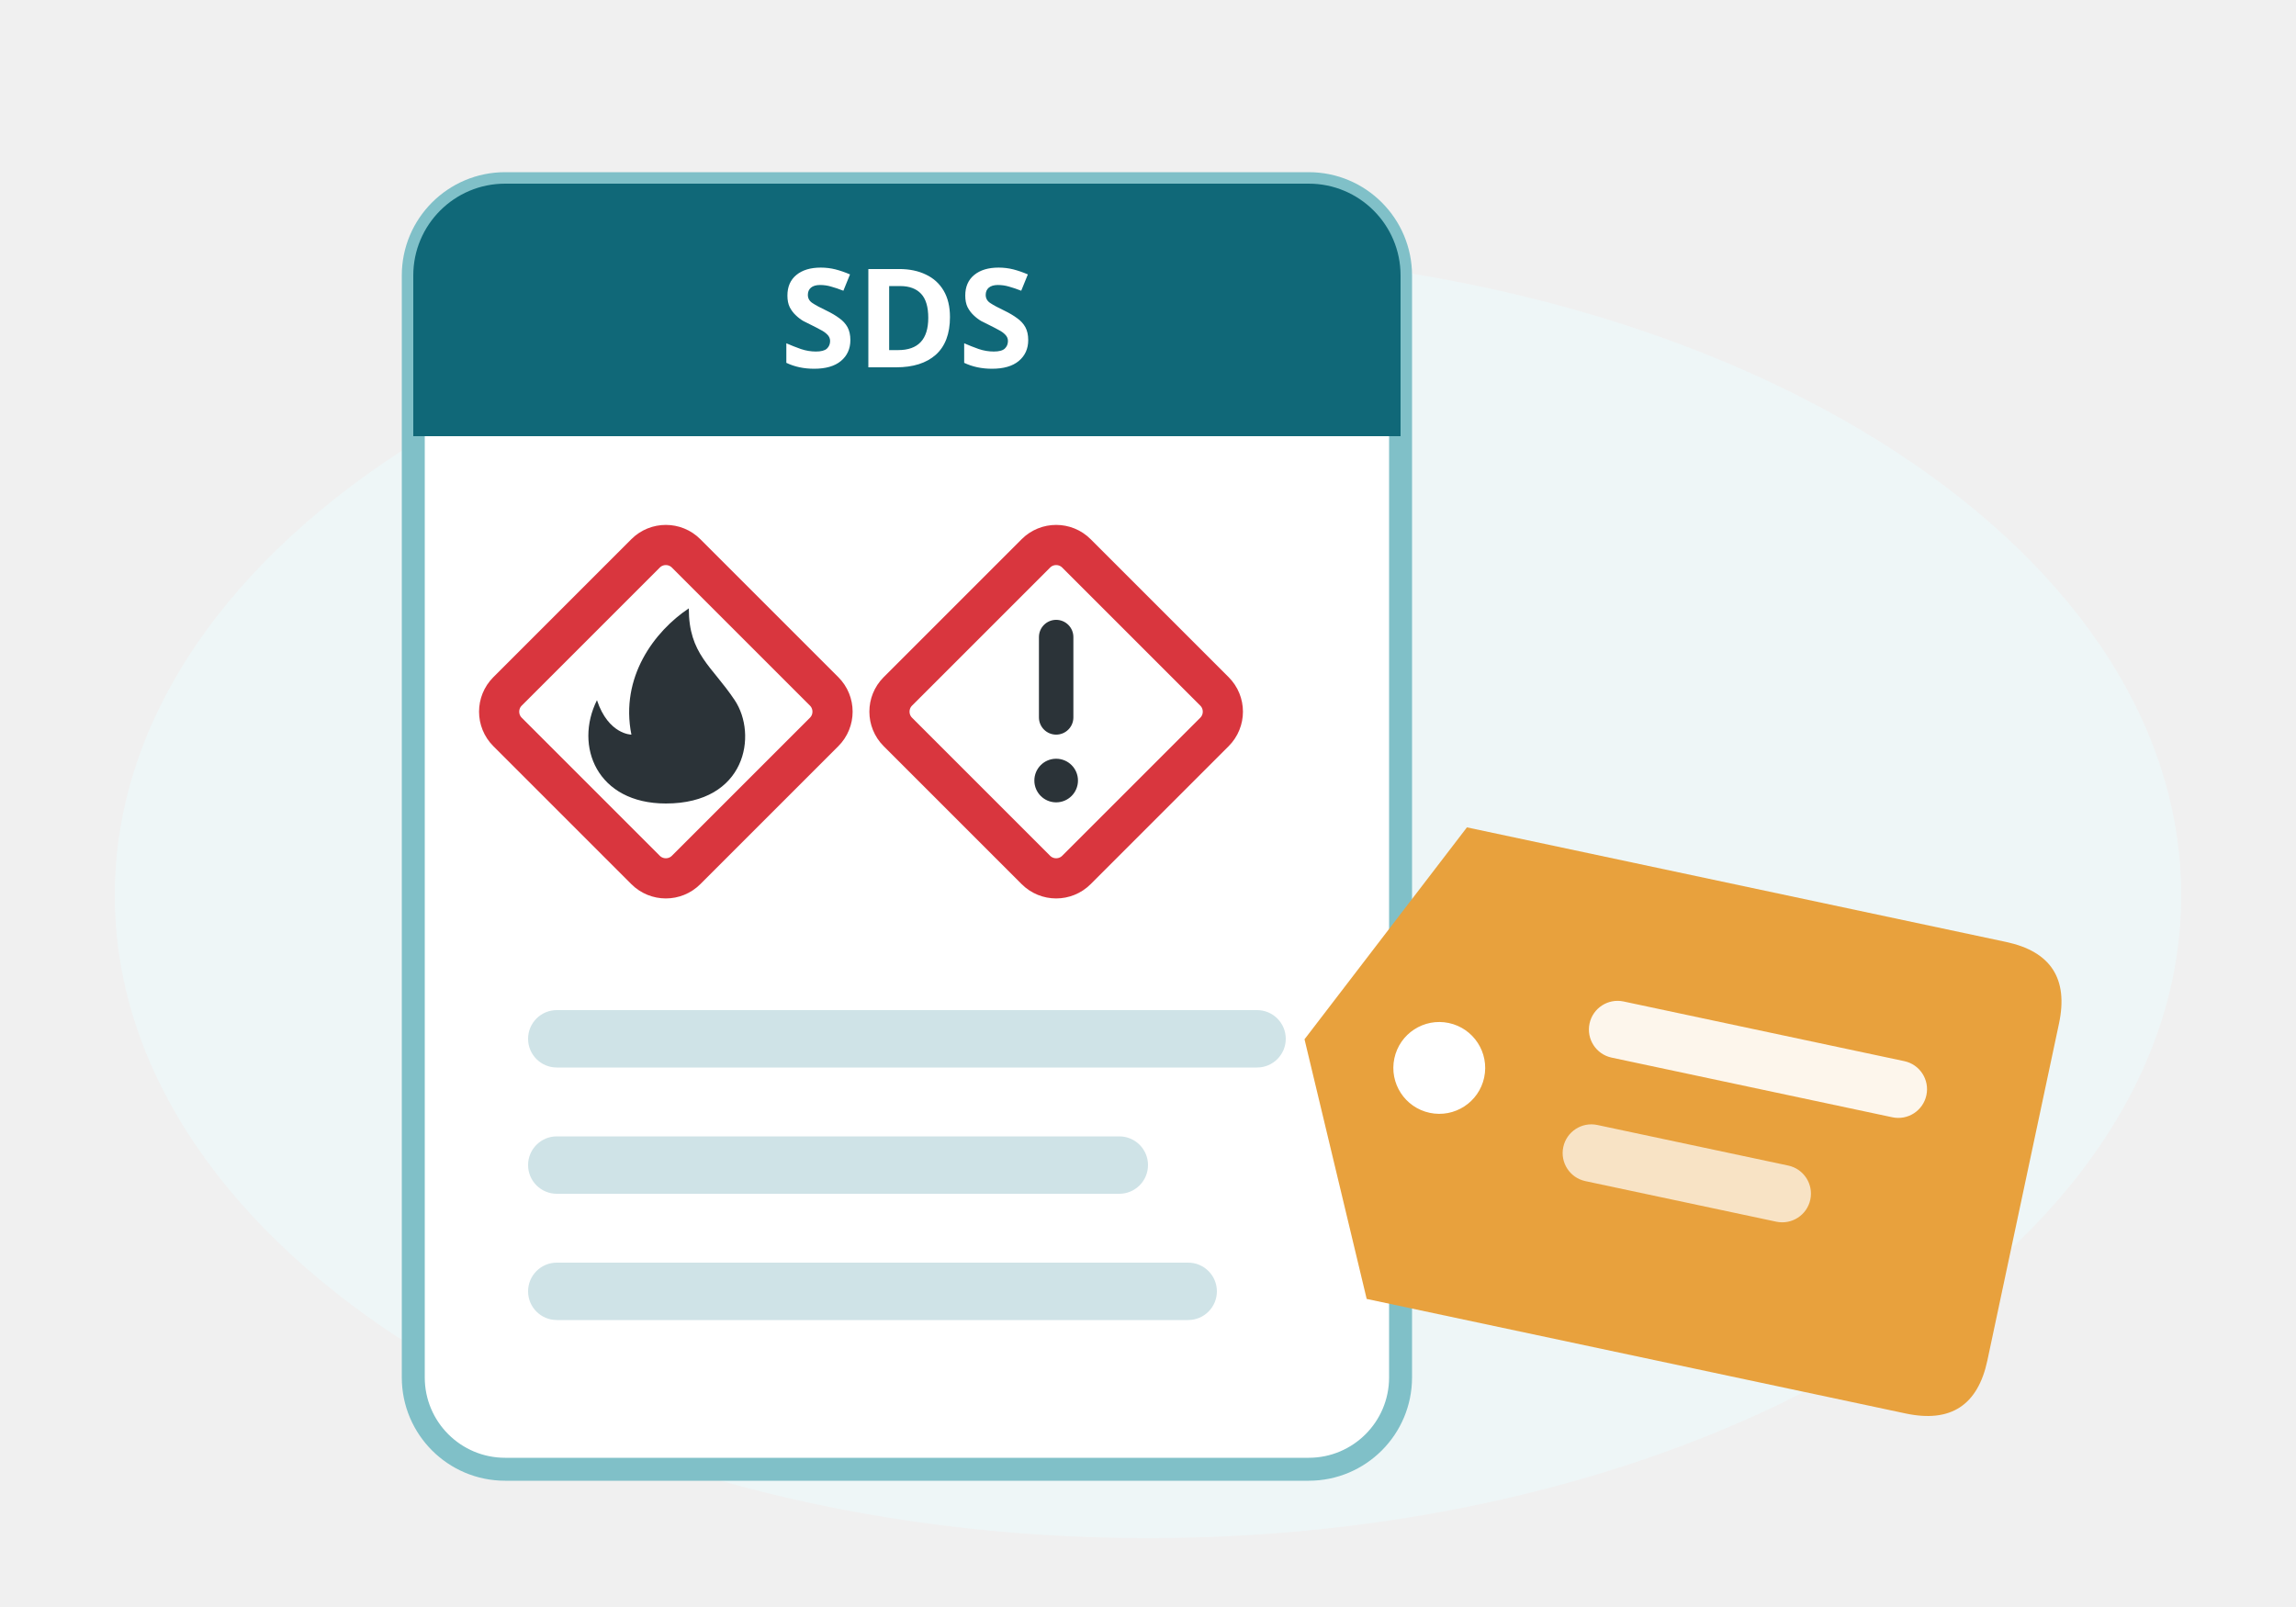
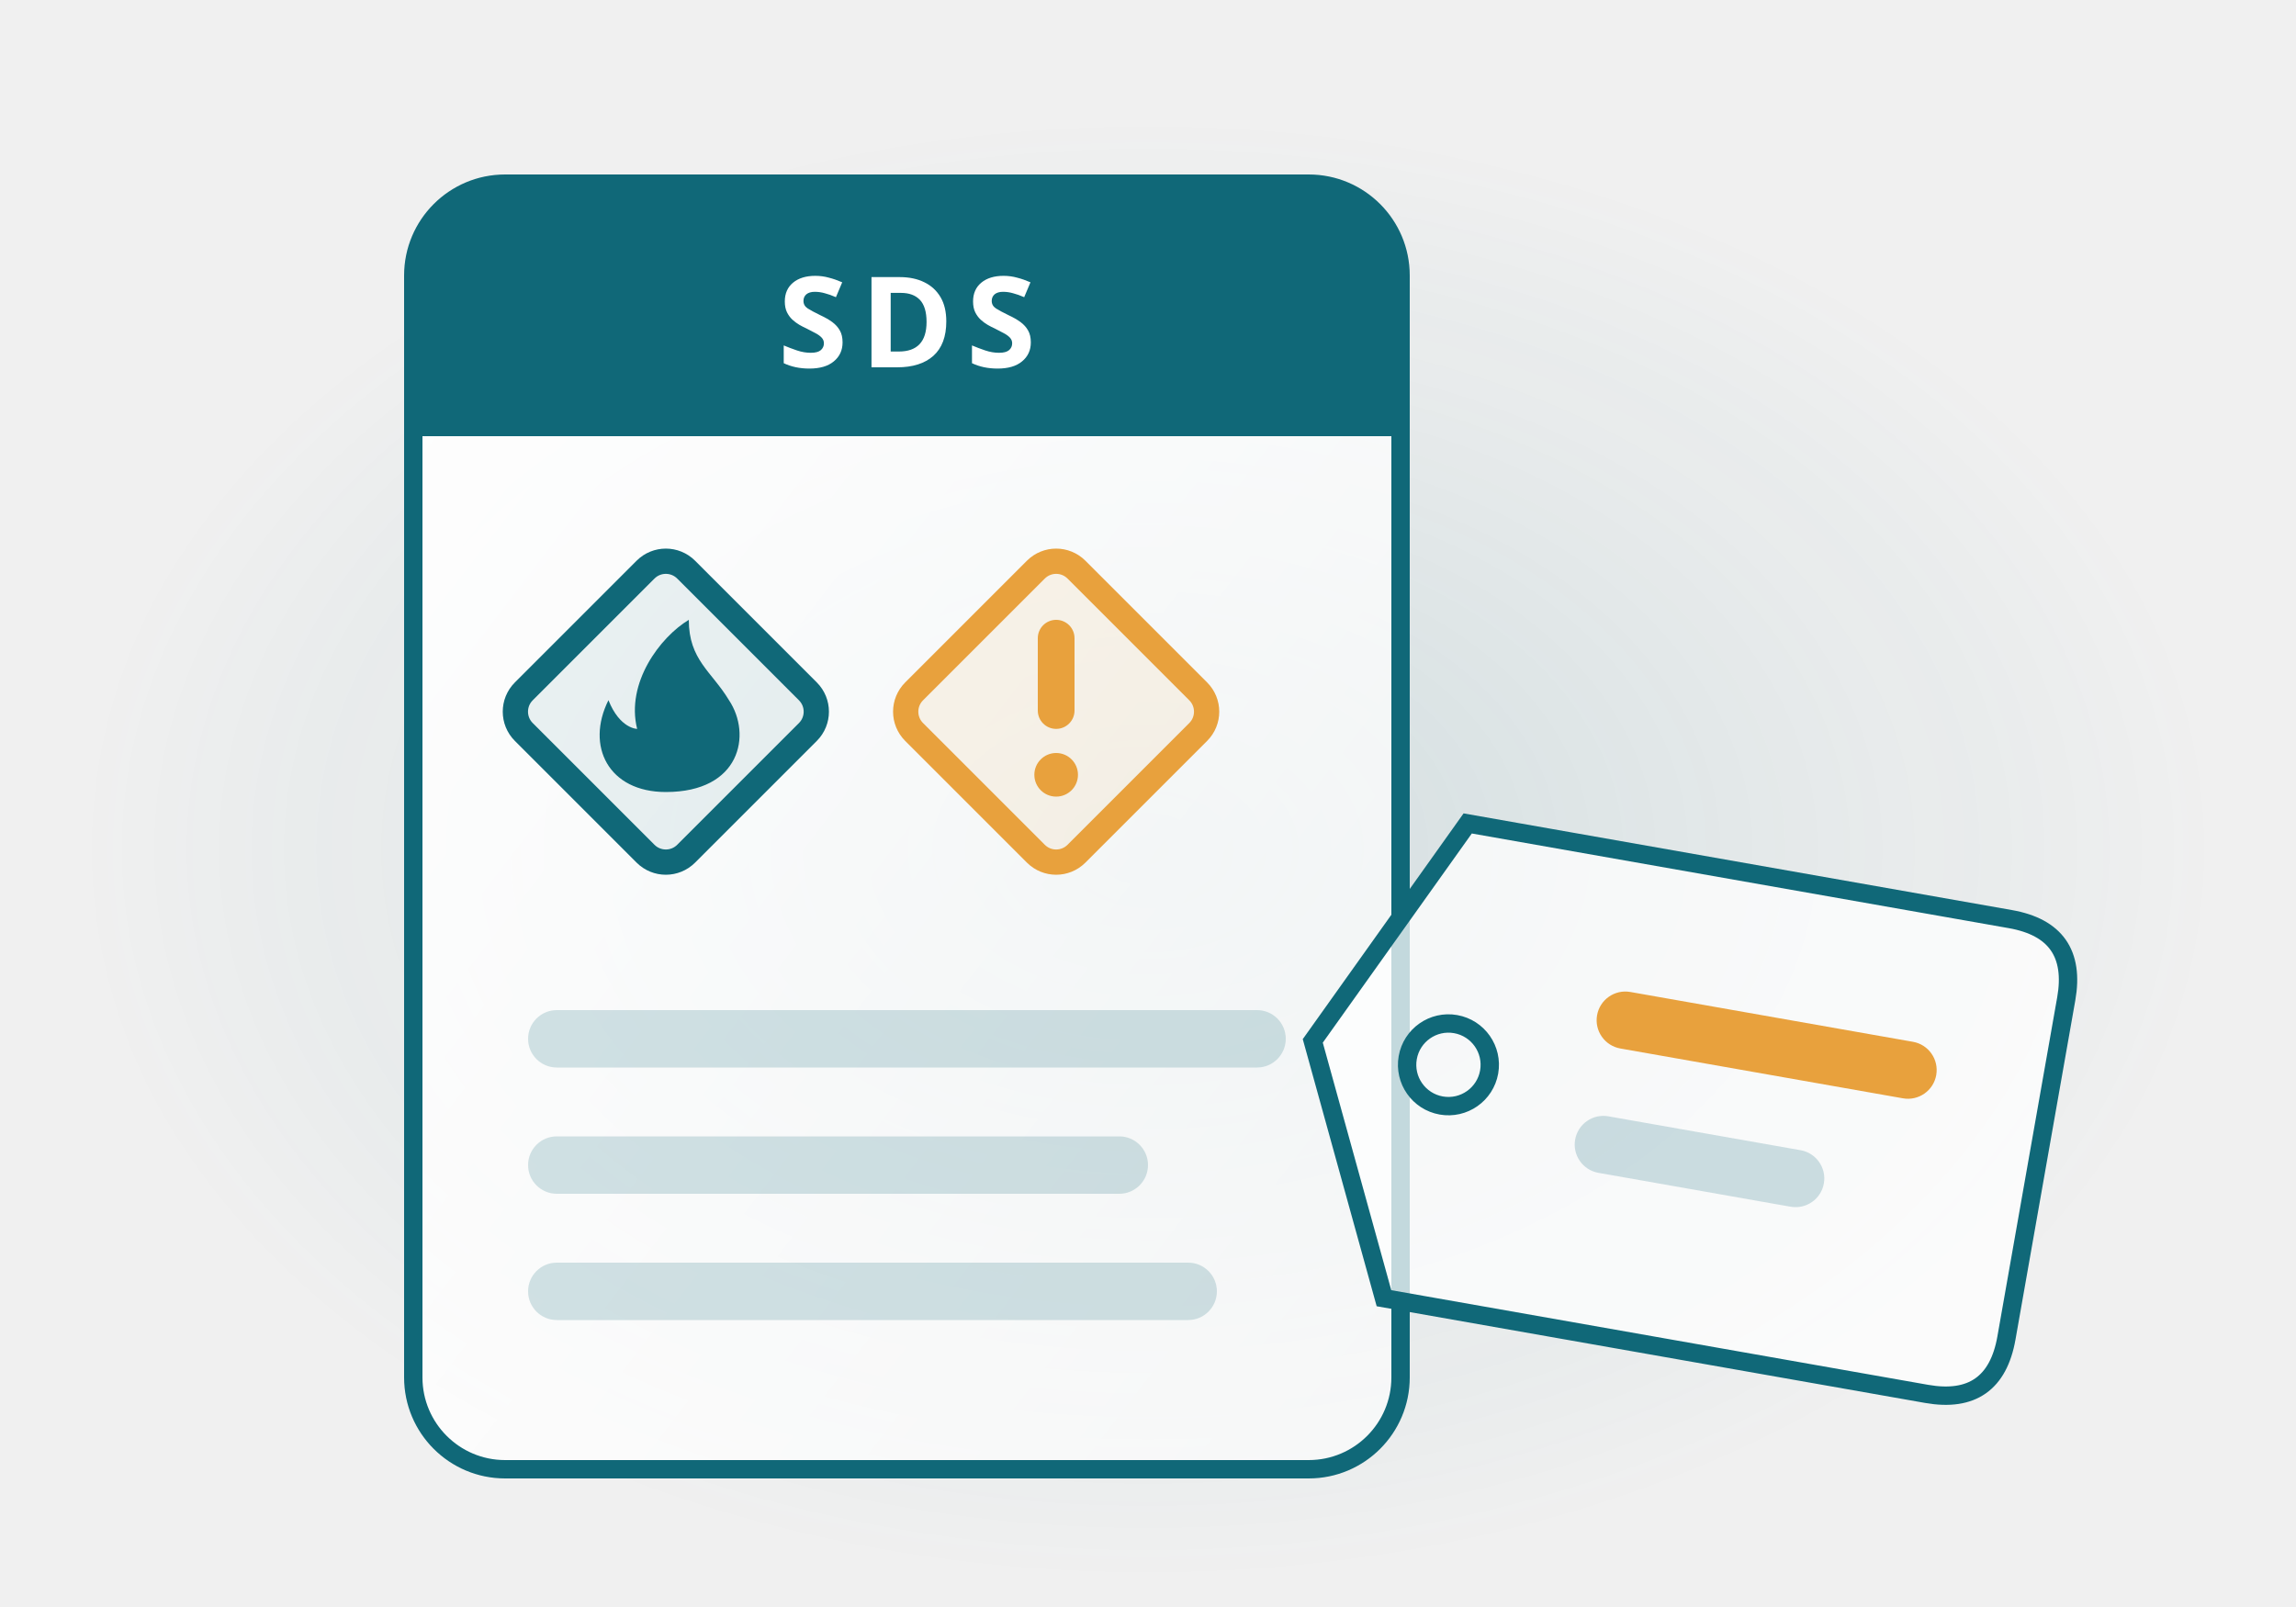
<svg xmlns="http://www.w3.org/2000/svg" viewBox="0 0 200 140" role="img" aria-label="SDSとラベルのイラスト">
-   <ellipse cx="100" cy="78" rx="90" ry="56" fill="#eef6f7" />
-   <rect x="36" y="16" width="86" height="112" rx="8" fill="#fff" stroke="#80c0c8" stroke-width="2" />
-   <rect x="36" y="16" width="86" height="22" rx="8" fill="#106878" />
-   <rect x="36" y="30" width="86" height="8" fill="#106878" />
-   <text x="79" y="32" text-anchor="middle" font-family="Poppins,sans-serif" font-size="12" font-weight="600" fill="#fff">SDS</text>
+   <defs>
+     <radialGradient id="bg" cx=".5" cy=".5" r=".5">
+       <stop offset="0" stop-color="#106878" stop-opacity=".13" />
+       <stop offset="1" stop-color="#106878" stop-opacity="0" />
+     </radialGradient>
+     <linearGradient id="gl" x1="0" y1="0" x2="1" y2="1">
+       <stop offset="0" stop-color="#fff" stop-opacity=".95" />
+       <stop offset="1" stop-color="#fff" stop-opacity=".6" />
+     </linearGradient>
+   </defs>
+   <ellipse cx="100" cy="74" rx="92" ry="64" fill="url(#bg)" />
+   <rect x="36" y="16" width="86" height="112" rx="8" fill="url(#gl)" stroke="#106878" stroke-width="1.6" />
+   <path d="M44 16 h70 q8 0 8 8 v14 h-86 v-14 q0-8 8-8z" fill="#106878" />
+   <text x="79" y="32" text-anchor="middle" font-family="Poppins,sans-serif" font-size="11" font-weight="600" fill="#fff" letter-spacing=".1em">SDS</text>
  <g transform="translate(58 62) rotate(45)">
-     <rect x="-11" y="-11" width="22" height="22" rx="2.5" fill="#fff" stroke="#d9363e" stroke-width="3.5" />
+     <rect x="-10" y="-10" width="20" height="20" rx="2.5" fill="#106878" fill-opacity=".08" stroke="#106878" stroke-width="2.2" />
  </g>
-   <path d="M58 70 c-6 0 -8-5 -6-9 c1 3 3 3 3 3 c-1-5 2-9 5-11 c0 4 2 5 4 8 c2 3 1 9 -6 9z" fill="#2b3338" />
+   <path d="M58 69 c-5 0 -7-4 -5-8 c1 2.5 2.5 2.5 2.5 2.5 c-1-4 2-8 4.5-9.5 c0 3.5 2 4.5 3.5 7 c2 3 1 8 -5.5 8z" fill="#106878" />
  <g transform="translate(92 62) rotate(45)">
-     <rect x="-11" y="-11" width="22" height="22" rx="2.5" fill="#fff" stroke="#d9363e" stroke-width="3.5" />
+     <rect x="-10" y="-10" width="20" height="20" rx="2.5" fill="#e8a13d" fill-opacity=".1" stroke="#e8a13d" stroke-width="2.2" />
  </g>
-   <rect x="90.5" y="54" width="3" height="10" rx="1.5" fill="#2b3338" />
-   <circle cx="92" cy="68" r="1.9" fill="#2b3338" />
-   <g fill="#cfe3e7">
+   <rect x="90.4" y="54" width="3.2" height="9.5" rx="1.6" fill="#e8a13d" />
+   <circle cx="92" cy="67.5" r="1.9" fill="#e8a13d" />
+   <g fill="#106878" fill-opacity=".18">
    <rect x="46" y="88" width="66" height="5" rx="2.5" />
    <rect x="46" y="99" width="54" height="5" rx="2.5" />
    <rect x="46" y="110" width="60" height="5" rx="2.5" />
  </g>
-   <g transform="translate(118 70) rotate(12)">
-     <path d="M10 0 h48 q6 0 6 6 v30 q0 6-6 6 h-48 l-10-21z" fill="#e8a13d" />
-     <circle cx="12" cy="21" r="4" fill="#fff" />
-     <rect x="24" y="12" width="30" height="5" rx="2.5" fill="#fff" opacity=".9" />
-     <rect x="24" y="23" width="22" height="5" rx="2.5" fill="#fff" opacity=".7" />
+   <g transform="translate(118 70) rotate(10)">
+     <path d="M10 0 h48 q6 0 6 6 v30 q0 6-6 6 h-48 l-10-21z" fill="#fff" fill-opacity=".75" stroke="#106878" stroke-width="1.6" />
+     <circle cx="12" cy="21" r="3.6" fill="none" stroke="#106878" stroke-width="1.6" />
+     <rect x="24" y="12" width="30" height="5" rx="2.5" fill="#e8a13d" />
+     <rect x="24" y="23" width="22" height="5" rx="2.5" fill="#106878" fill-opacity=".2" />
  </g>
</svg>
